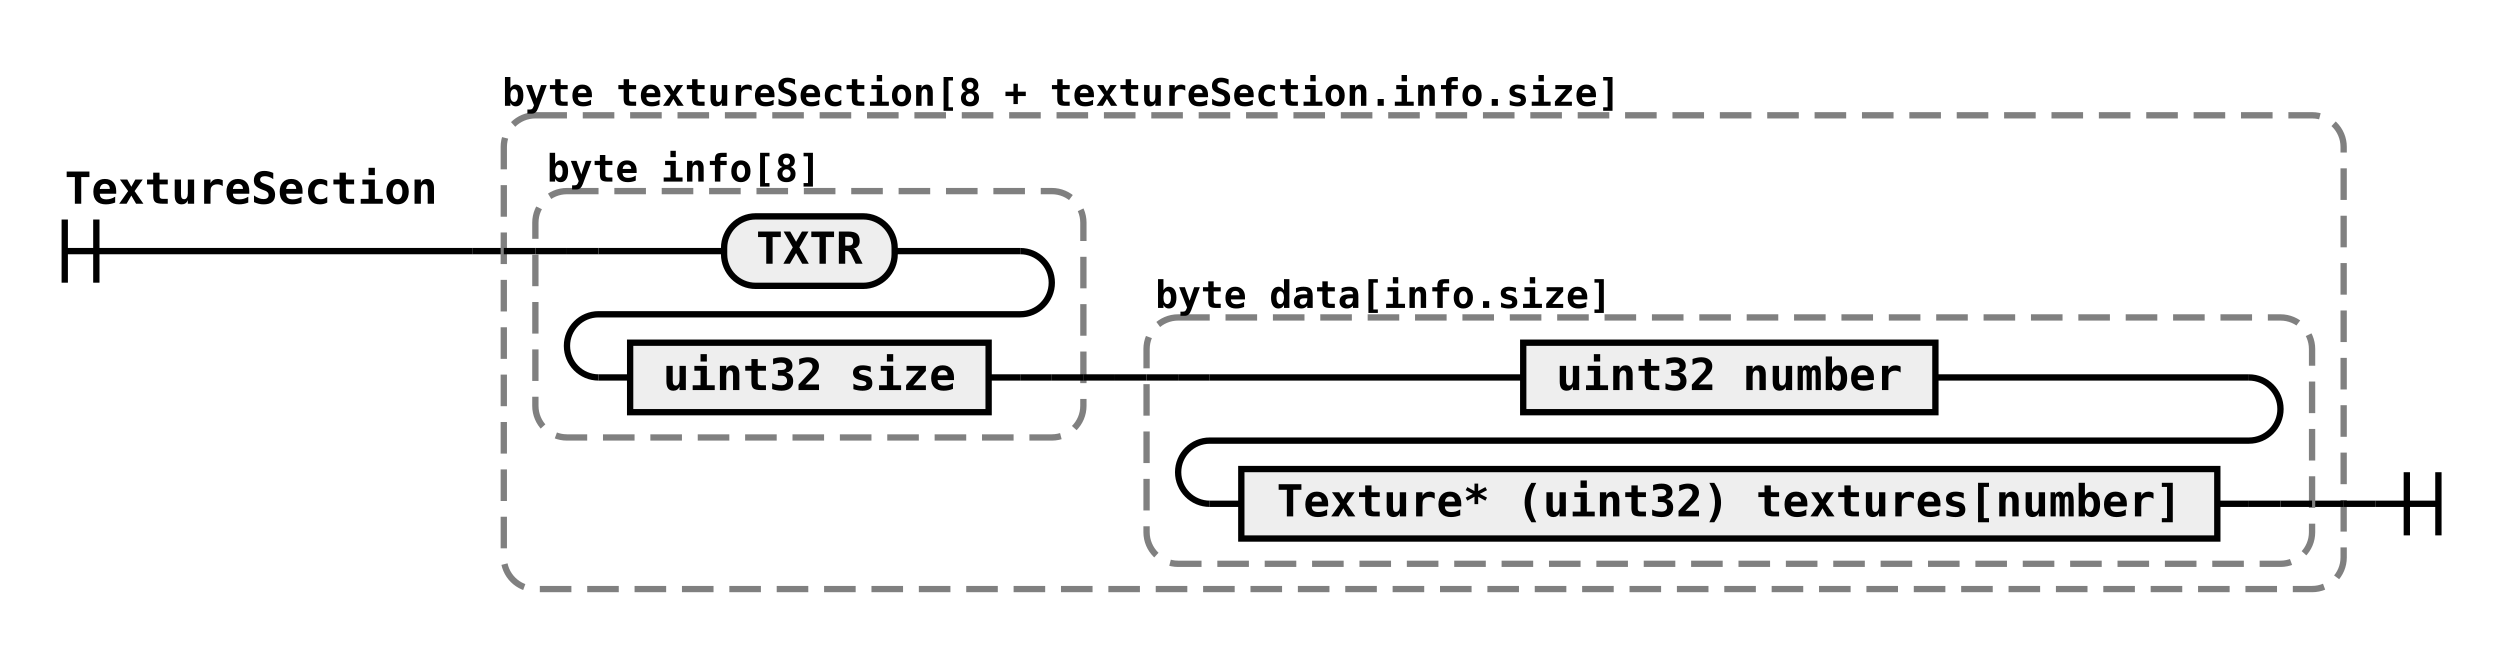
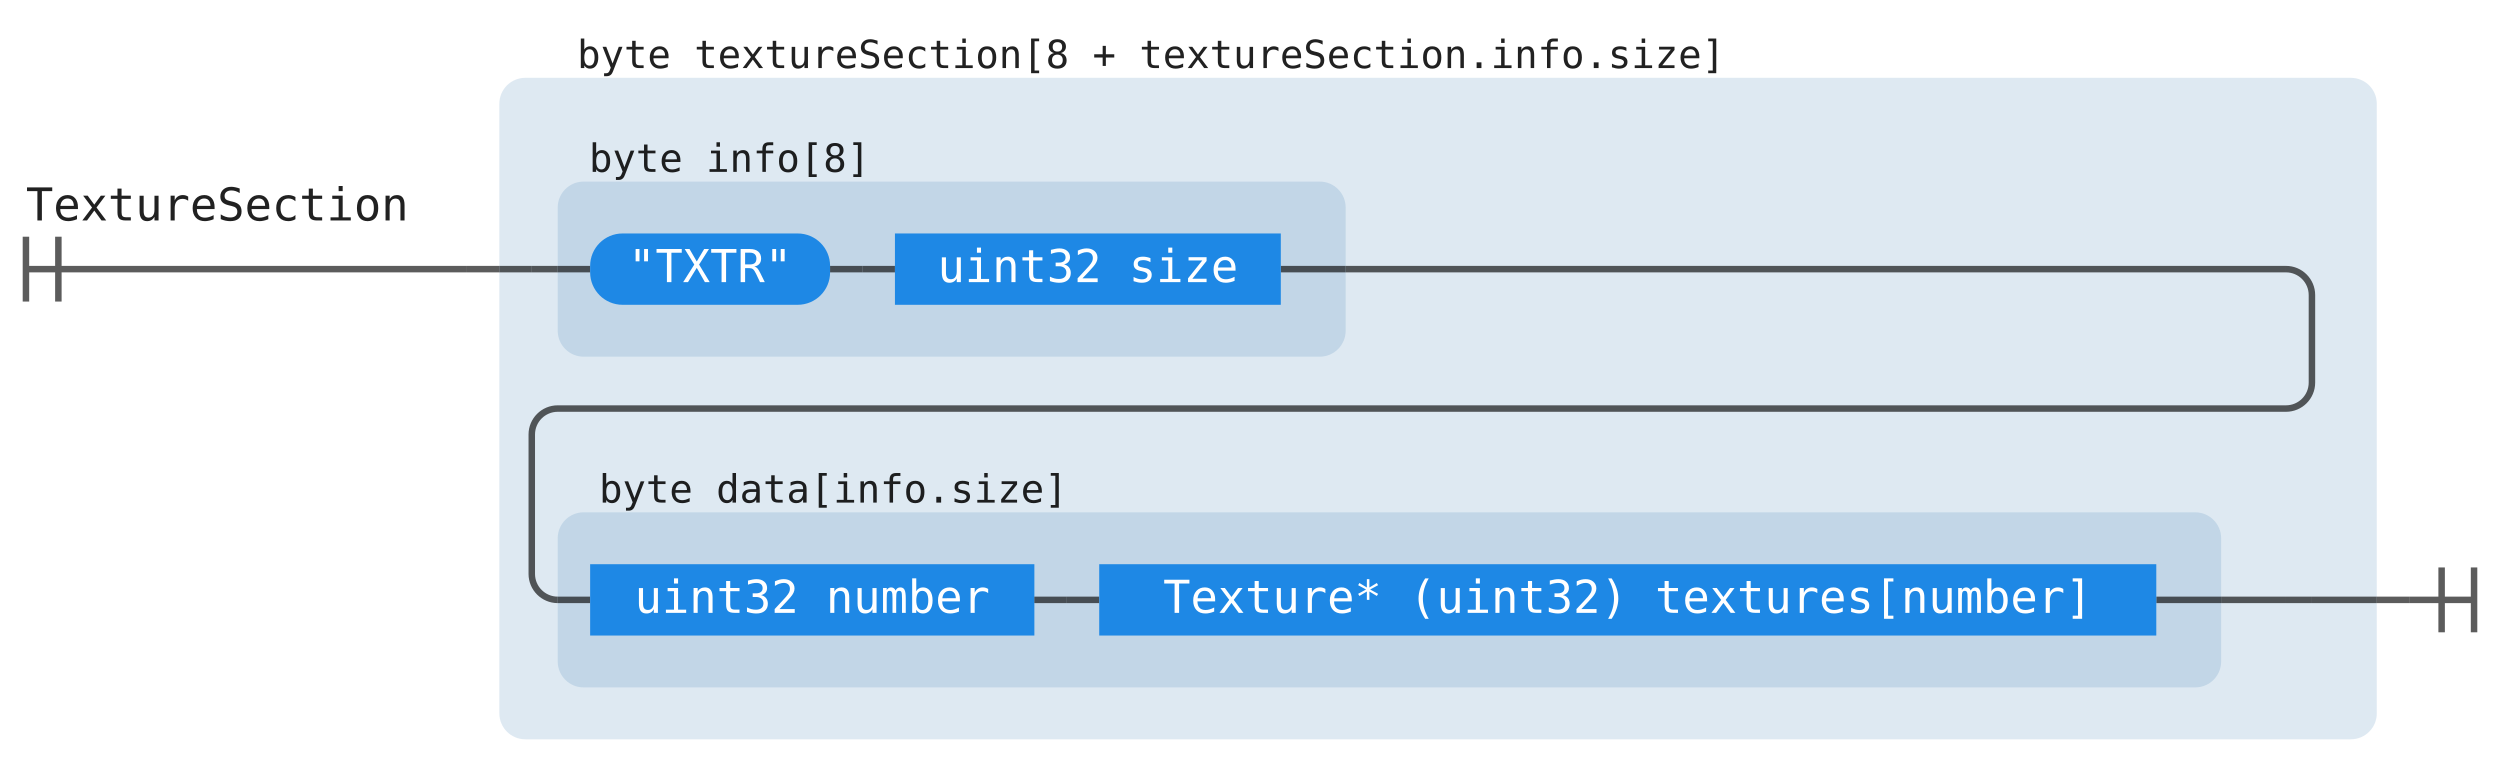
- <svg xmlns="http://www.w3.org/2000/svg" class="railroad-diagram" height="206" viewBox="0 0 791.5 206" width="791.5">
-   <g transform="translate(.5 .5)">
+ <svg xmlns="http://www.w3.org/2000/svg" class="railroad-diagram" height="236" viewBox="0 0 771 236" width="771">
+   <g>
    <style>/*  */
svg.railroad-diagram {
    background-color: rgba(0, 0, 0, 0);
}

svg.railroad-diagram path {
    stroke-width: 2;
-     stroke: #000000;
+     stroke: rgba(0, 0, 0, 0.64);
    fill: rgba(0, 0, 0, 0);
}

svg.railroad-diagram text {
-     font-weight: bold;
+     font-family: "Fira Code", "Fira Mono", monospace;
    font-size: 14px;
-     font-family: "Fira Code", "Fira Mono", monospace;
    text-anchor: middle;
+     fill: rgba(0, 0, 0, 0.87);
+ }
+ 
+ svg.railroad-diagram .non-terminal text,
+ svg.railroad-diagram .terminal text {
+     fill: rgba(255, 255, 255, 255);
}

svg.railroad-diagram text.label {
-     text-anchor: start;
+     fill: rgba(0, 0, 0, 0.87);
}

svg.railroad-diagram text.comment {
+     fill: rgba(0, 0, 0, 0.87);
    font-size: 12px;
-     font-family: "Fira Code", "Fira Mono", monospace;
-     text-anchor: middle;
}

svg.railroad-diagram rect {
-     stroke-width: 2;
-     stroke: #000000;
-     fill: #eeeeee;
+     stroke-width: 0;
+     stroke: rgba(0, 0, 0, 0);
+     fill: rgb(30, 136, 229);
}

svg.railroad-diagram rect.group-box {
-     stroke: #808080;
-     stroke-dasharray: 10 5;
-     fill: none;
+     fill: rgb(21, 95, 160, 0.14);
}
- 
/*  */
</style>
    <g>
-       <path d="M20 69v20m10 -20v20m-10 -10h129.0" />
-       <text style="text-anchor:start" x="20" y="64">TextureSection</text>
+       <path d="M8 73v20m10 -20v20m-10 -10h136" />
+       <text style="text-anchor:start" x="8" y="68">TextureSection</text>
    </g>
-     <path d="M149.0 79h10" />
+     <path d="M144 83h10" />
    <g>
-       <path d="M159.0 79h0.0" />
-       <path d="M741.5 159h0.0" />
-       <rect class="group-box" height="150" rx="10" ry="10" width="582.5" x="159.0" y="36" />
+       <path d="M154 83h0" />
+       <path d="M733 185h0" />
+       <rect class="group-box" height="204" rx="8" ry="8" width="579" x="154" y="24" />
      <g>
-         <path d="M159.0 79h10.0" />
-         <path d="M731.5 159h10.0" />
+         <path d="M154 83h0" />
+         <path d="M713 185h20" />
        <g>
-           <path d="M169.0 79h0.0" />
-           <path d="M342.5 119h0.0" />
-           <rect class="group-box" height="78" rx="10" ry="10" width="173.5" x="169.0" y="60" />
+           <path d="M154 83h0" />
+         </g>
+         <path d="M154 83h10" />
+         <g>
+           <path d="M164 83h0" />
+           <path d="M164 83h8" />
          <g>
-             <path d="M169.0 79h10.0" />
-             <path d="M179.0 79h10" />
-             <g class="terminal ">
-               <path d="M189.0 79h39.75" />
-               <path d="M282.75 79h39.75" />
-               <rect height="22" rx="10" ry="10" width="54.0" x="228.75" y="68" />
-               <text x="255.75" y="83">TXTR</text>
+             <path d="M172 83h0" />
+             <path d="M415 83h290" />
+             <rect class="group-box" height="54" rx="8" ry="8" width="243" x="172" y="56" />
+             <g>
+               <path d="M172 83h0" />
+               <path d="M395 83h20" />
+               <g>
+                 <path d="M172 83h0" />
+               </g>
+               <path d="M172 83h10" />
+               <g>
+                 <path d="M182 83h0" />
+                 <path d="M395 83h0" />
+                 <g class="terminal ">
+                   <path d="M182 83h0" />
+                   <path d="M256 83h0" />
+                   <rect height="22" rx="10" ry="10" width="74" x="182" y="72" />
+                   <text x="219.0" y="87">"TXTR"</text>
+                 </g>
+                 <path d="M256 83h10" />
+                 <path d="M266 83h10" />
+                 <g class="non-terminal ">
+                   <path d="M276 83h0" />
+                   <path d="M395 83h0" />
+                   <rect height="22" width="119" x="276" y="72" />
+                   <text x="335.5" y="87">uint32 size</text>
+                 </g>
+               </g>
            </g>
-             <path d="M322.5 79a10 10 0 0 1 10 10v0a10 10 0 0 1 -10 10h-133.5a10 10 0 0 0 -10 10v0a10 10 0 0 0 10 10" />
            <g class="non-terminal ">
-               <path d="M189.0 119h10.0" />
-               <path d="M312.5 119h10.0" />
-               <rect height="22" width="113.5" x="199.0" y="108" />
-               <text x="255.75" y="123">uint32 size</text>
+               <path d="M172 48h0" />
+               <path d="M278 48h0" />
+               <text class="comment" x="225.0" y="53">byte info[8]</text>
            </g>
-             <path d="M322.5 119h10" />
-             <path d="M332.5 119h10.0" />
          </g>
-           <g class="non-terminal ">
-             <path d="M169.0 52h0.0" />
-             <path d="M263.0 52h0.0" />
-             <text class="comment" x="216.0" y="57">byte info[8]</text>
+           <path d="M705 83a8 8 0 0 1 8 8v27a8 8 0 0 1 -8 8h-533a8 8 0 0 0 -8 8v43a8 8 0 0 0 8 8" />
+           <g>
+             <path d="M172 185h0" />
+             <path d="M685 185h20" />
+             <rect class="group-box" height="54" rx="8" ry="8" width="513" x="172" y="158" />
+             <g>
+               <path d="M172 185h0" />
+               <path d="M665 185h20" />
+               <g>
+                 <path d="M172 185h0" />
+               </g>
+               <path d="M172 185h10" />
+               <g>
+                 <path d="M182 185h0" />
+                 <path d="M665 185h0" />
+                 <g class="non-terminal ">
+                   <path d="M182 185h0" />
+                   <path d="M319 185h0" />
+                   <rect height="22" width="137" x="182" y="174" />
+                   <text x="250.5" y="189">uint32 number</text>
+                 </g>
+                 <path d="M319 185h10" />
+                 <path d="M329 185h10" />
+                 <g class="non-terminal ">
+                   <path d="M339 185h0" />
+                   <path d="M665 185h0" />
+                   <rect height="22" width="326" x="339" y="174" />
+                   <text x="502.0" y="189">Texture* (uint32) textures[number]</text>
+                 </g>
+               </g>
+             </g>
+             <g class="non-terminal ">
+               <path d="M172 150h0" />
+               <path d="M342 150h0" />
+               <text class="comment" x="257.0" y="155">byte data[info.size]</text>
+             </g>
          </g>
-         </g>
-         <path d="M342.5 119h10" />
-         <path d="M352.5 119h10" />
-         <g>
-           <path d="M362.5 119h0.0" />
-           <path d="M731.5 159h0.0" />
-           <rect class="group-box" height="78" rx="10" ry="10" width="369.0" x="362.5" y="100" />
-           <g>
-             <path d="M362.5 119h10.0" />
-             <path d="M372.5 119h10" />
-             <g class="non-terminal ">
-               <path d="M382.5 119h99.25" />
-               <path d="M612.25 119h99.25" />
-               <rect height="22" width="130.5" x="481.75" y="108" />
-               <text x="547.0" y="123">uint32 number</text>
-             </g>
-             <path d="M711.5 119a10 10 0 0 1 10 10v0a10 10 0 0 1 -10 10h-329.0a10 10 0 0 0 -10 10v0a10 10 0 0 0 10 10" />
-             <g class="non-terminal ">
-               <path d="M382.5 159h10.0" />
-               <path d="M701.5 159h10.0" />
-               <rect height="22" width="309.0" x="392.5" y="148" />
-               <text x="547.0" y="163">Texture* (uint32) textures[number]</text>
-             </g>
-             <path d="M711.5 159h10" />
-             <path d="M721.5 159h10.0" />
-           </g>
-           <g class="non-terminal ">
-             <path d="M362.5 92h0.0" />
-             <path d="M512.5 92h0.0" />
-             <text class="comment" x="437.5" y="97">byte data[info.size]</text>
-           </g>
+           <path d="M705 185h8" />
+           <path d="M713 185h0" />
        </g>
      </g>
      <g class="non-terminal ">
-         <path d="M159.0 28h0.0" />
-         <path d="M512.0 28h0.0" />
-         <text class="comment" x="335.5" y="33">byte textureSection[8 + textureSection.info.size]</text>
+         <path d="M154 16h0" />
+         <path d="M556 16h0" />
+         <text class="comment" x="355.0" y="21">byte textureSection[8 + textureSection.info.size]</text>
      </g>
    </g>
-     <path d="M741.5 159h10" />
-     <path d="M 751.5 159 h 20 m -10 -10 v 20 m 10 -20 v 20" />
+     <path d="M733 185h10" />
+     <path d="M 743 185 h 20 m -10 -10 v 20 m 10 -20 v 20" />
  </g>
</svg>
